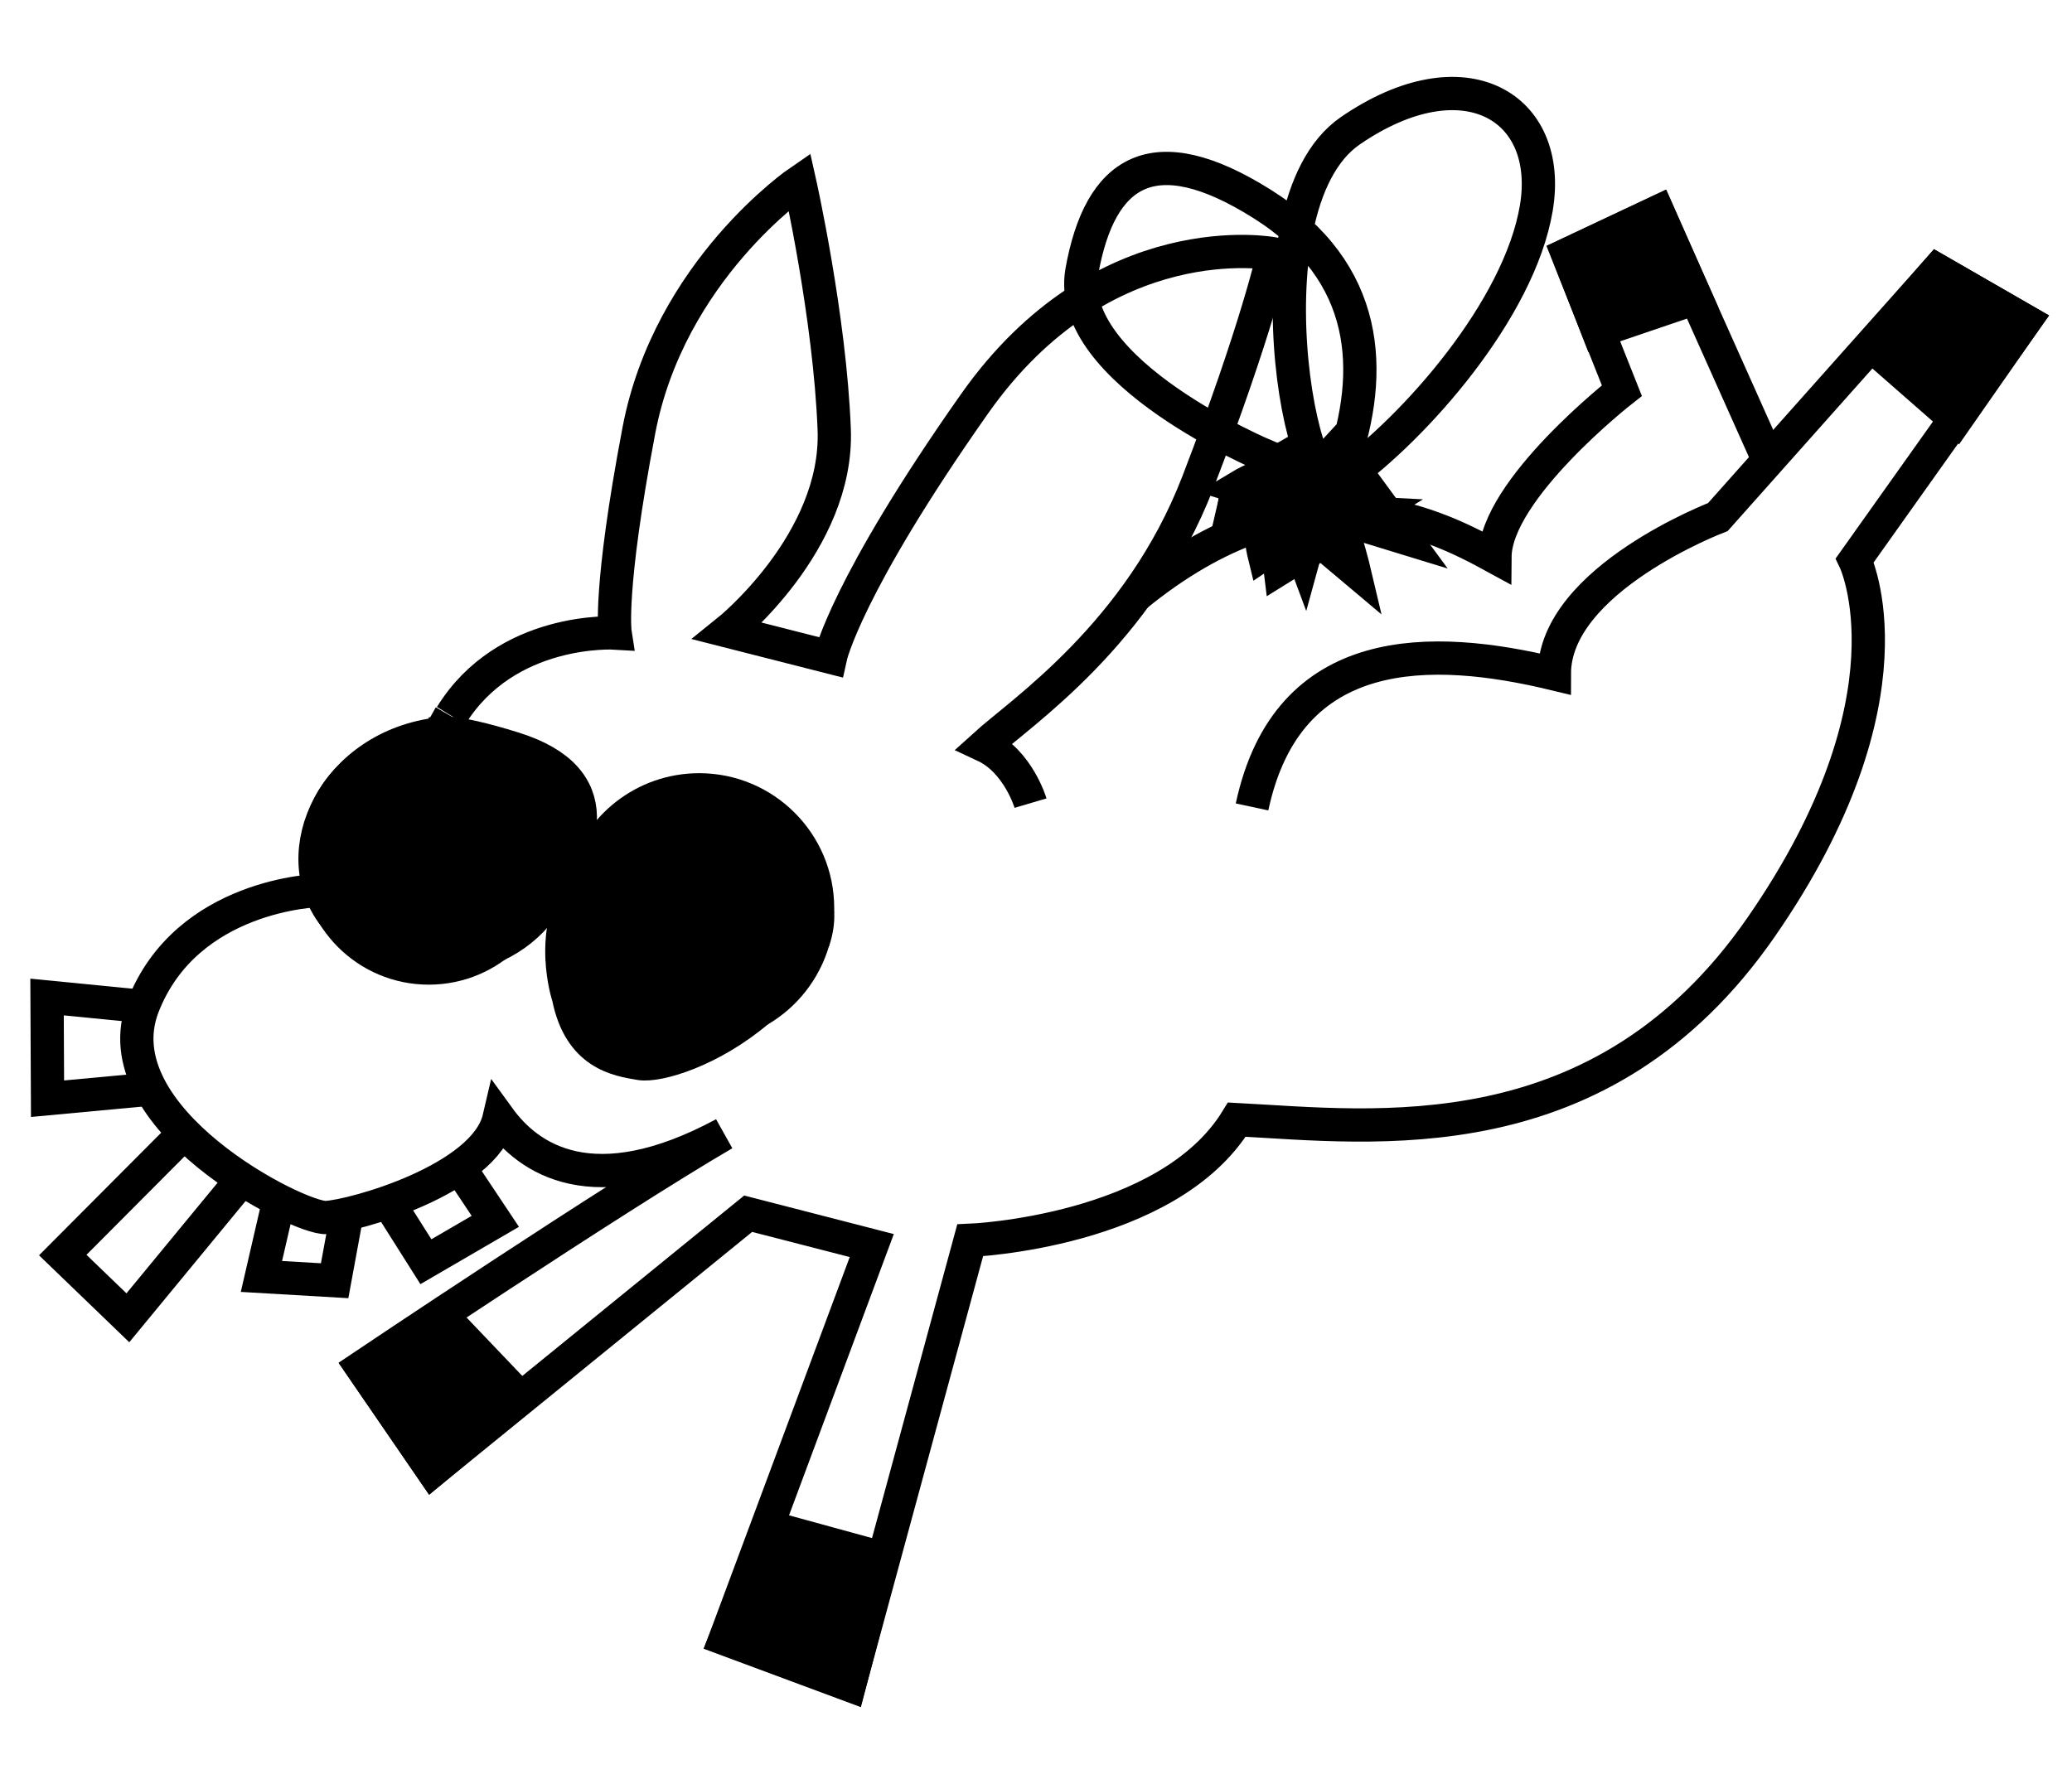
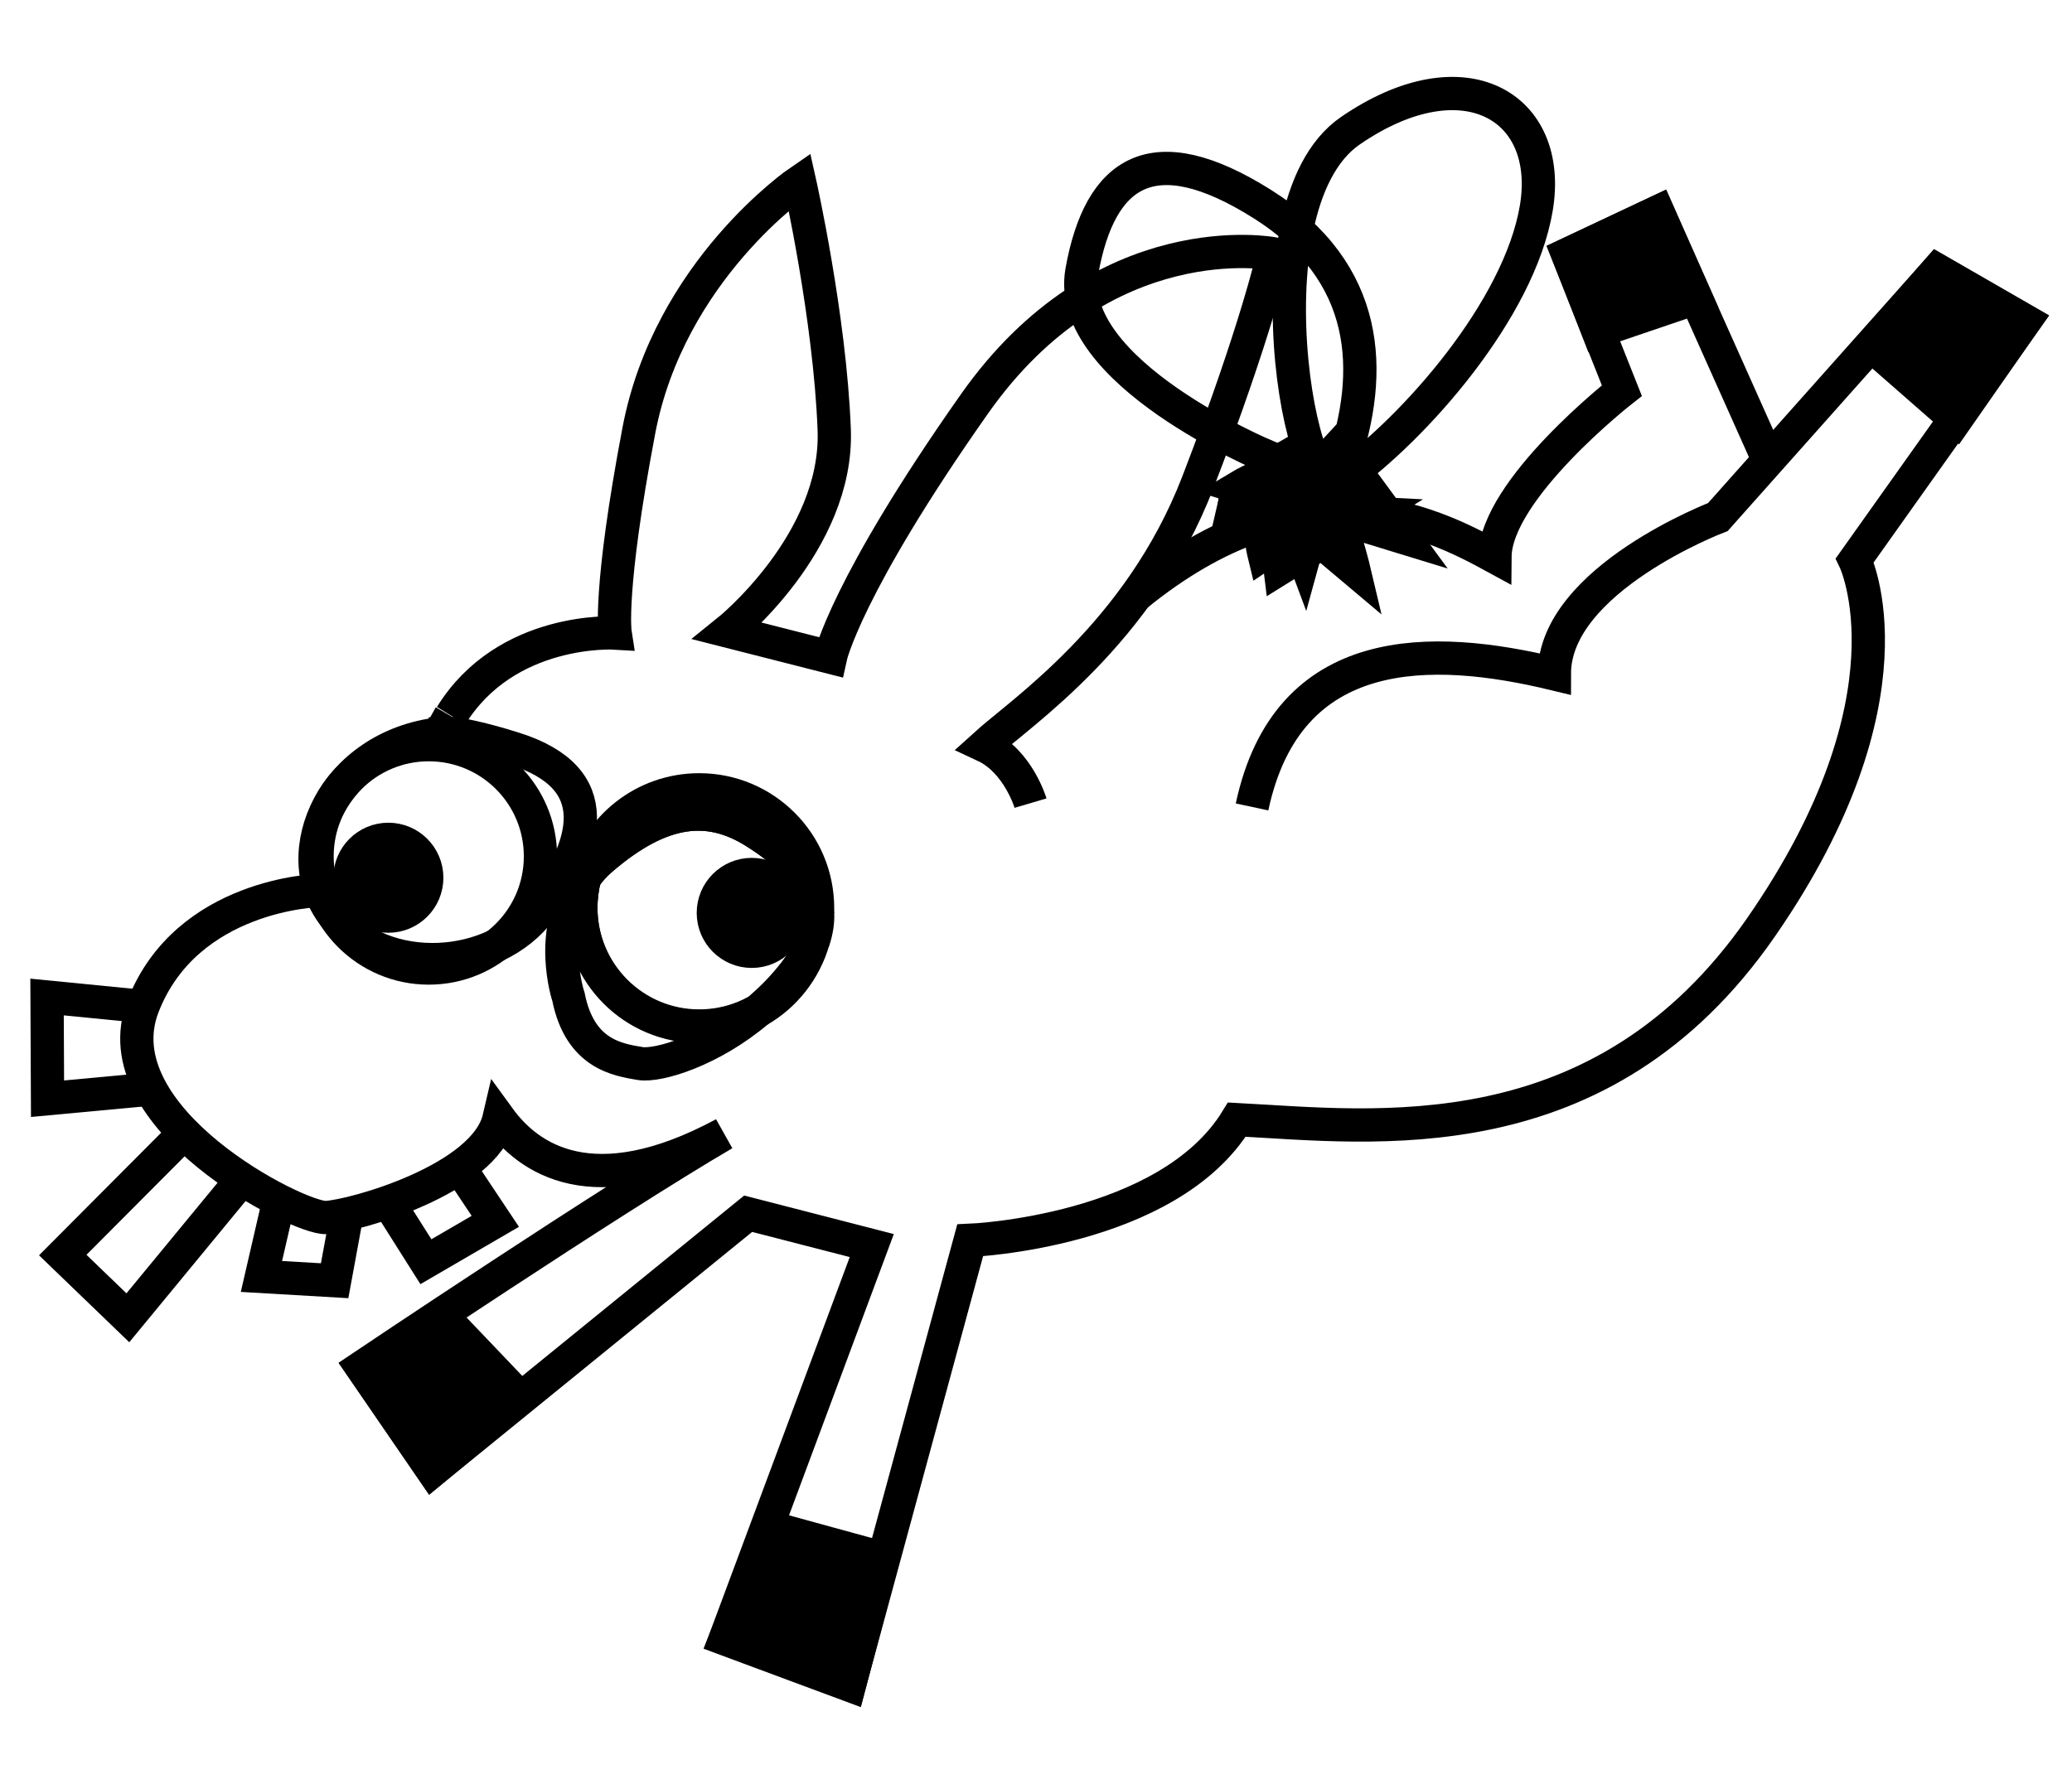
<svg xmlns="http://www.w3.org/2000/svg" version="1.1" id="Layer_1" x="0px" y="0px" viewBox="0 0 435.9 374.3" style="enable-background:new 0 0 435.9 374.3;" xml:space="preserve">
  <style type="text/css">
	.st0{fill:none;stroke:#000000;stroke-width:7;stroke-miterlimit:10;}
	.st1{stroke:#000000;stroke-width:7;stroke-miterlimit:10;}
</style>
  <g>
    <path class="st0" d="M94.9,150.6c11.6-18.8,34.5-17.4,34.5-17.4s-1.4-8.9,5-42.6c6.4-33.7,33.8-52.4,33.8-52.4s6.4,28.5,7.3,52.2   s-22.4,42.4-22.4,42.4l21.6,5.5c0,0,3.2-14.8,30.3-53.3s62.9-31.6,62.9-31.6s-3.6,16.2-15.9,48.1c-12.3,31.9-37.2,48.4-44.9,55.4   c7.1,3.3,9.7,12.1,9.7,12.1" />
-     <path class="st1" d="M91.3,154.3c0,0,3.1-1.1,16.8,3.2c20.1,6.3,15.3,20.6,5.7,33.8s-33.2,14.6-43.5,1.4   c-10.3-13.2-0.1-35.8,22.4-38.3c0.6-1.3,1.3-2.6,2-3.8" />
+     <path class="st0" d="M91.3,154.3c0,0,3.1-1.1,16.8,3.2c20.1,6.3,15.3,20.6,5.7,33.8s-33.2,14.6-43.5,1.4   c-10.3-13.2-0.1-35.8,22.4-38.3c0.6-1.3,1.3-2.6,2-3.8" />
    <path class="st0" d="M66.9,187.4c0,0-27.6,0.7-36.8,24.3s32.7,44.8,38.5,44.5c5.9-0.3,33.4-8,36.4-20.9c6.1,8.4,19.6,18.2,47.3,3.3   c-23.8,13.9-76.2,49.1-76.2,49.1L91,309.4l66.4-54l26,6.7l-30.8,82.7l26.1,9.7l25.4-93.5c0,0,41.6-1.7,56.1-25.4   c28.8,1.5,76.7,8,110.3-40.5s19.7-77.2,19.7-77.2L426,67.5l-18.4-10.6l-46.2,51.9c0,0-34.4,13.1-34.4,33   c-25.7-6.2-56.1-7.1-63.6,28" />
    <path class="st0" d="M372,96.7l-23.3-52.1l-18.9,8.9l11.4,28.7c0,0-26.6,20.8-26.7,35c-13.9-7.6-40.3-20.6-75.6,8.2" />
    <polyline class="st0" points="30.2,211.8 9.9,209.8 10,231.2 32.5,229.1  " />
    <polyline class="st0" points="38.5,238.7 13.2,264.1 26.9,277.3 50.7,248.4  " />
    <polyline class="st0" points="58.6,253 55,268.6 70.4,269.5 72.9,255.9  " />
    <polyline class="st0" points="81.7,253 89.6,265.5 104.2,257 96.6,245.6  " />
    <g>
      <path class="st0" d="M255.7,107.9l22.5,5.2l4.5-12.4c14.9-10.7,36.9-35.5,40.5-56.9S308,11.1,284.1,27.5s-8.4,89.6-1.7,70.2    s6-40.4-16.9-54.8s-34.1-7-37.9,14.2C223.9,78.3,266.4,96,266.4,96l7.9,21.2l6-21.8L269.6,107l15.2,12.8c0,0-5.2-22-11.3-21.7    c-6.1,0.3-12.9,4.4-12.9,4.4l34.9,10.7l-9.1-12.4c0,0-10.4,1.7-17.1,2c-1.5,0-2.4,0.7-3.1,1.8c-2.3,3.7-0.3,11.9-0.3,11.9    l10.3-6.9" />
      <polyline class="st0" points="284.8,104.3 266.5,108.2 256.4,106.4 288,108 269.3,119.6 266.4,96   " />
      <polyline class="st0" points="269.6,92.7 281.3,113 269.1,97.3   " />
    </g>
    <polygon class="st1" points="76.2,287.8 92.8,276.7 109.4,294.1 91,309.4  " />
    <polygon class="st1" points="152.6,344.9 162,321.4 185.7,327.9 178.7,354.6  " />
    <polygon class="st1" points="393.8,72.8 411.5,88.3 426,67.5 407.6,56.9  " />
    <polygon class="st1" points="336.2,69.7 356.8,62.7 348.8,44.6 329.9,53.5  " />
    <g>
-       <path class="st1" d="M122.2,191.1c0-2.2,0.3-4.4,0.8-6.4c-8.2,11-3.4,25.1-3.4,25.1c2.4,12,10.3,13.2,15.1,14    c3.8,0.6,14.9-2.7,24.8-11.1c-3.7,2.1-7.9,3.3-12.4,3.3C133.3,216,122.2,204.9,122.2,191.1z" />
+       <path class="st0" d="M122.2,191.1c0-2.2,0.3-4.4,0.8-6.4c-8.2,11-3.4,25.1-3.4,25.1c2.4,12,10.3,13.2,15.1,14    c3.8,0.6,14.9-2.7,24.8-11.1c-3.7,2.1-7.9,3.3-12.4,3.3C133.3,216,122.2,204.9,122.2,191.1z" />
      <path class="st0" d="M172,192.1c-0.1,2-0.4,4-0.9,5.9C171.8,195.9,172.1,193.9,172,192.1z" />
      <path class="st0" d="M126.5,180.8c13-11.2,22.9-11.6,32.2-5.8c6.2,3.9,12.9,9.5,13.3,17.1c0-0.3,0-0.7,0-1    c0-13.8-11.2-24.9-24.9-24.9c-11.6,0-21.3,7.9-24.1,18.5C124,183.3,125.1,182,126.5,180.8z" />
      <path class="st0" d="M159.5,212.7c5.6-3.2,9.8-8.5,11.6-14.8c-0.8,2.1-2,4.4-3.8,6.7C164.9,207.8,162.2,210.4,159.5,212.7z" />
-       <path class="st1" d="M158.7,175c-9.3-5.8-19.2-5.4-32.2,5.8c-1.4,1.2-2.6,2.5-3.5,3.8c-0.5,2-0.8,4.2-0.8,6.4    c0,13.8,11.2,24.9,24.9,24.9c4.5,0,8.8-1.2,12.4-3.3c2.7-2.3,5.3-4.9,7.7-8c1.8-2.4,3.1-4.6,3.8-6.7c0.5-1.9,0.9-3.8,0.9-5.9    C171.7,184.5,165,178.9,158.7,175z" />
+       <path class="st0" d="M158.7,175c-9.3-5.8-19.2-5.4-32.2,5.8c-1.4,1.2-2.6,2.5-3.5,3.8c-0.5,2-0.8,4.2-0.8,6.4    c0,13.8,11.2,24.9,24.9,24.9c4.5,0,8.8-1.2,12.4-3.3c2.7-2.3,5.3-4.9,7.7-8c1.8-2.4,3.1-4.6,3.8-6.7c0.5-1.9,0.9-3.8,0.9-5.9    C171.7,184.5,165,178.9,158.7,175z" />
    </g>
-     <circle class="st1" cx="90.2" cy="180.2" r="23.5" />
+     <circle class="st0" cx="90.2" cy="180.2" r="23.5" />
+     <circle class="st1" cx="158.15" cy="192.1" r="8.08" />
+     <circle class="st1" cx="81.7" cy="184.7" r="8.08" />
  </g>
</svg>
